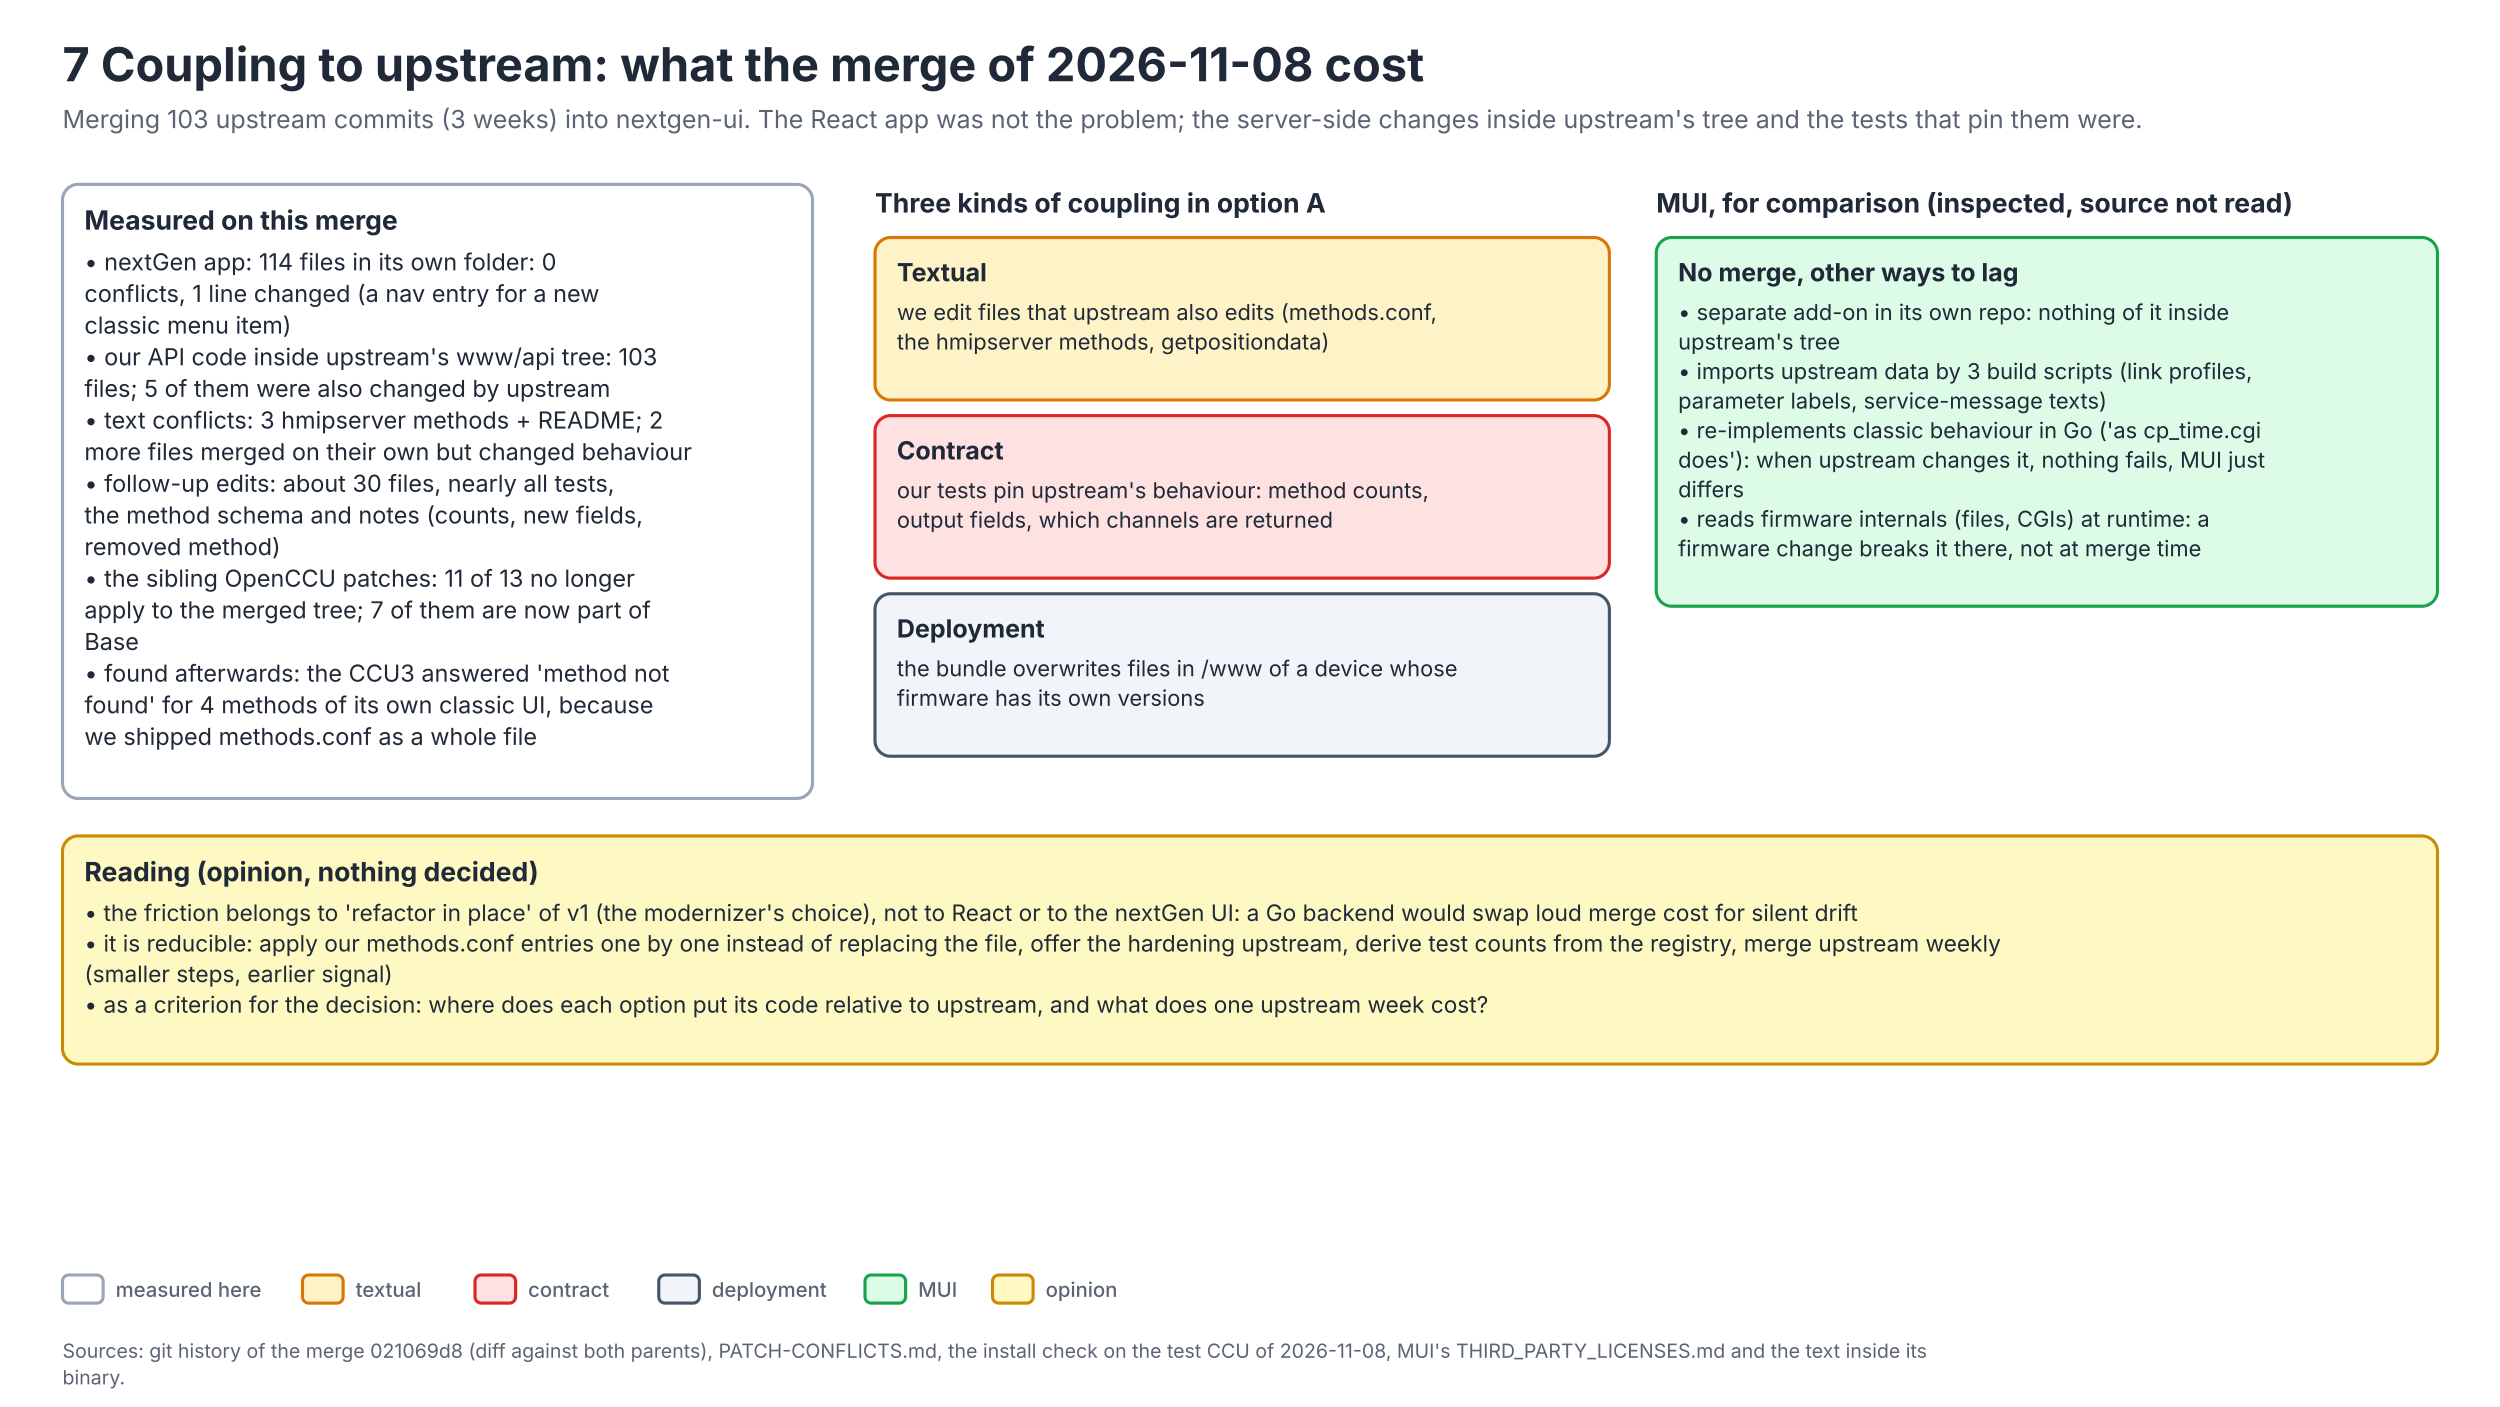
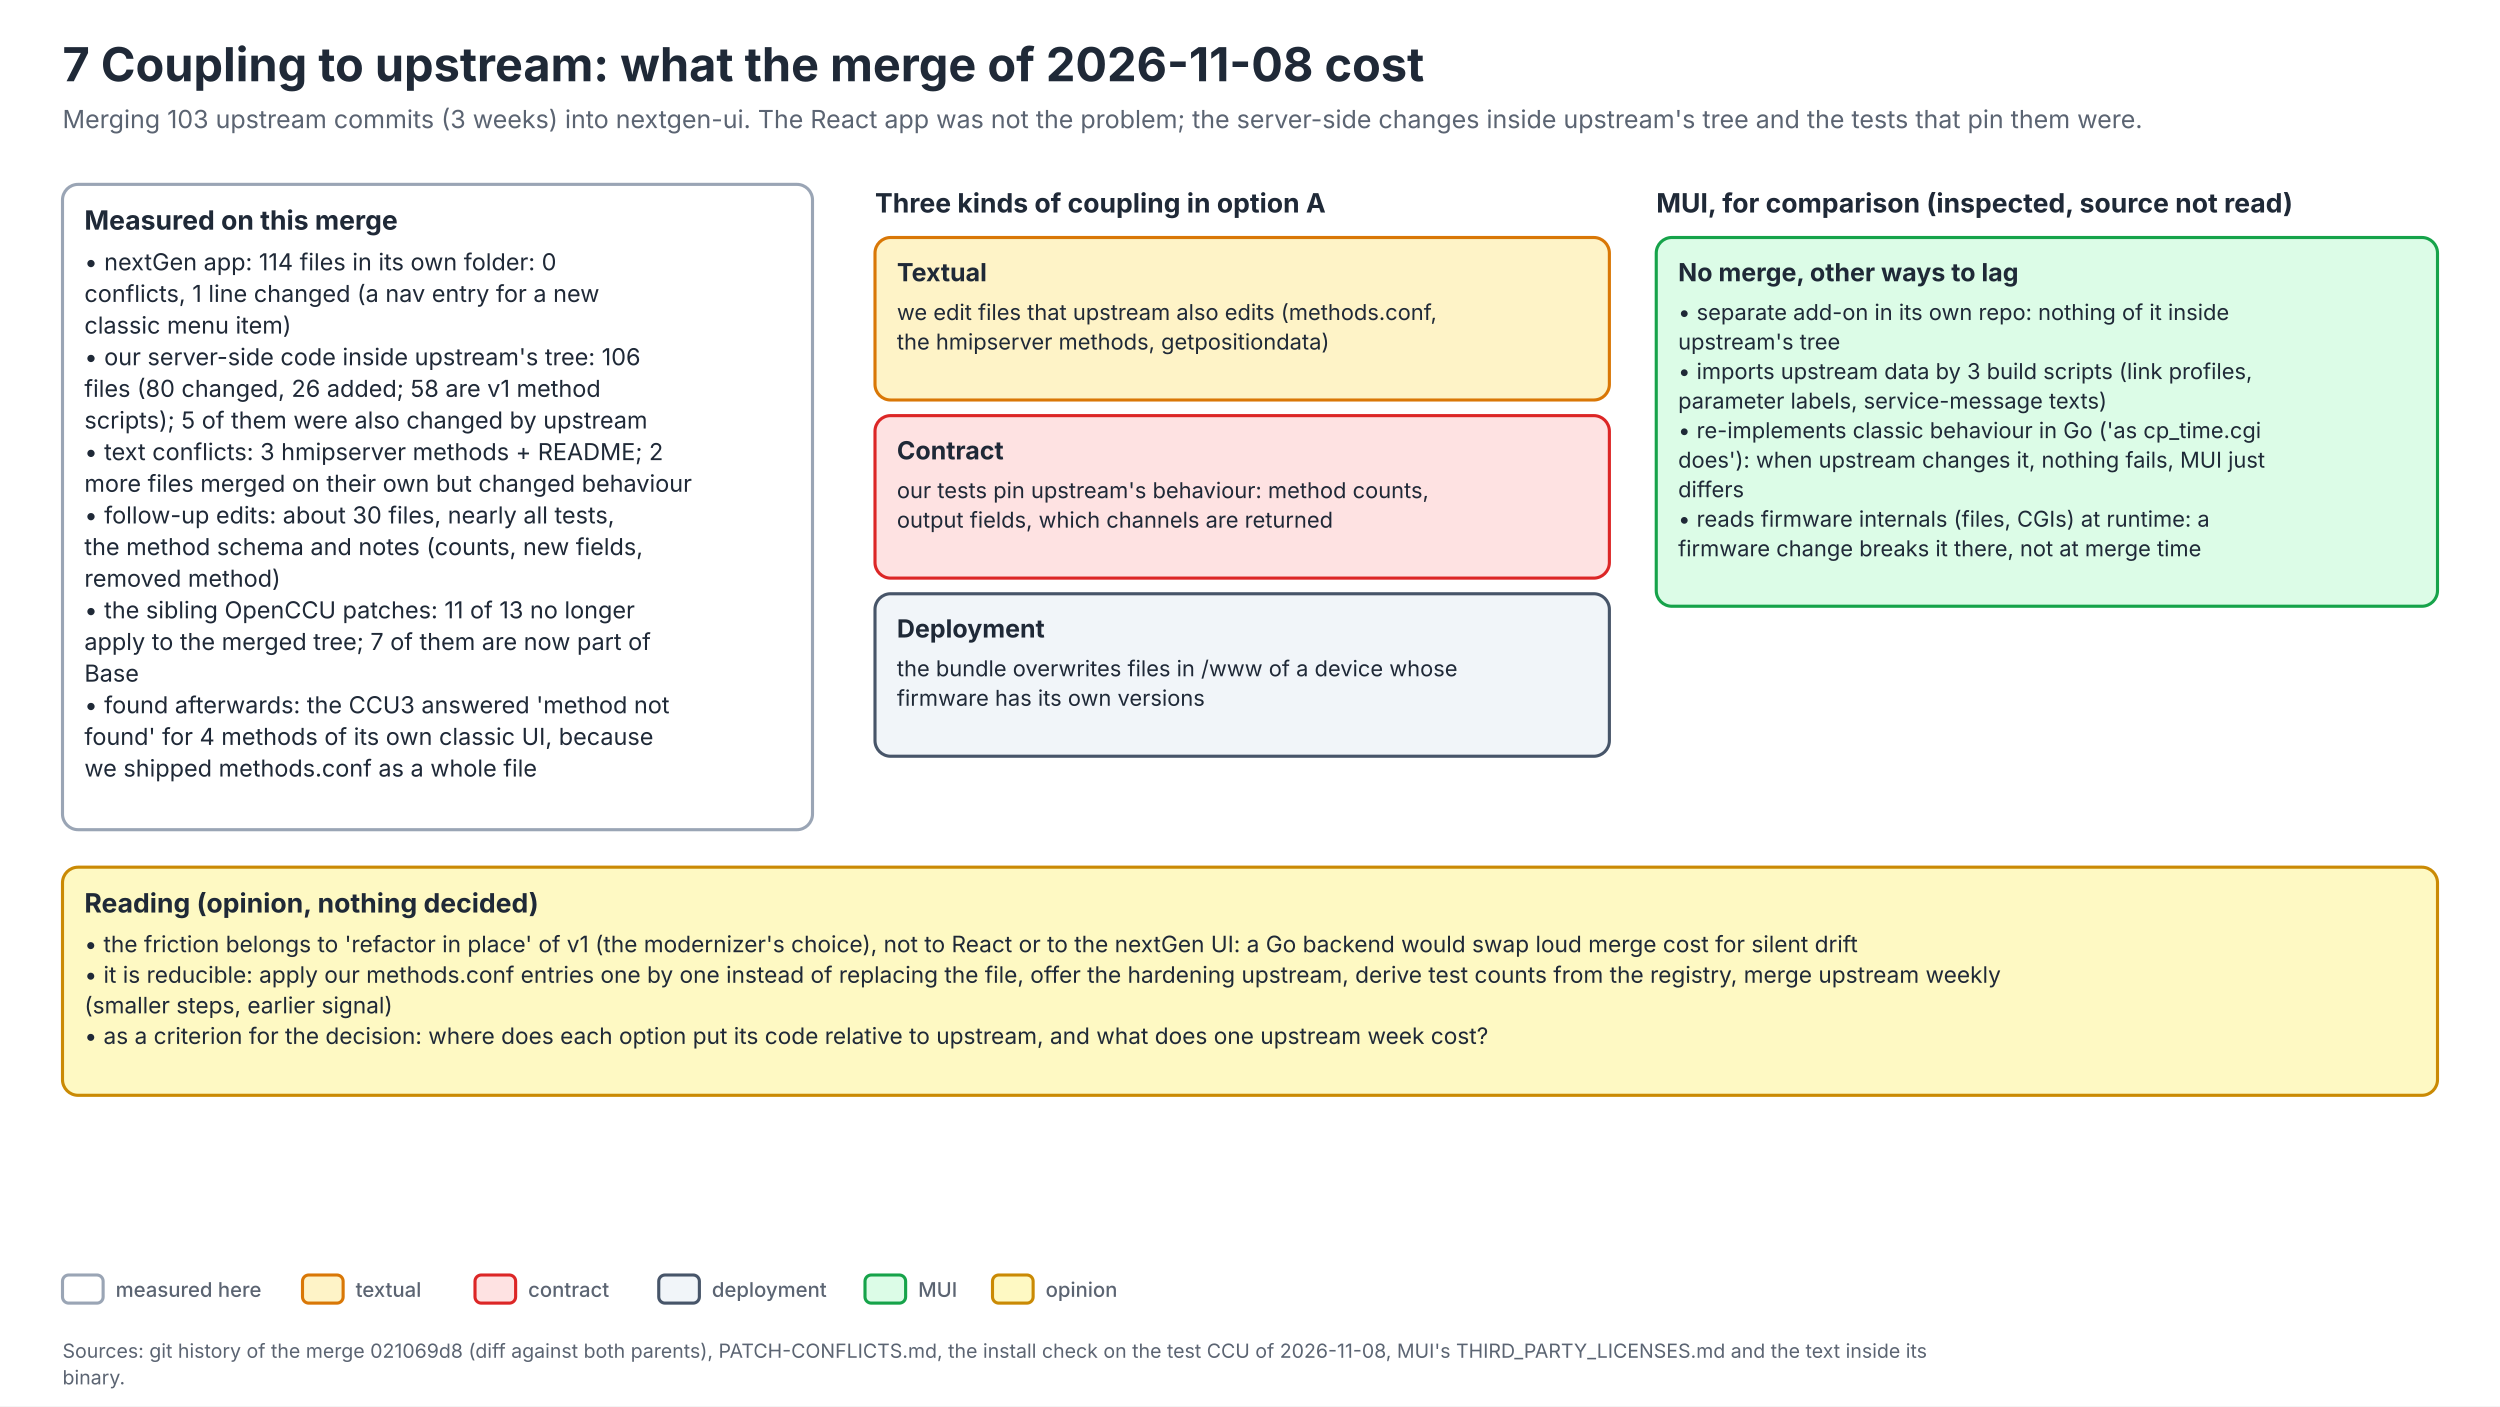
<svg xmlns="http://www.w3.org/2000/svg" viewBox="0 0 1600 900" width="1600" height="900" font-family="Inter, &quot;Segoe UI&quot;, Helvetica, Arial, sans-serif">
  <defs>
    <marker id="a" viewBox="0 0 10 10" refX="8.5" refY="5" markerWidth="8" markerHeight="8" orient="auto-start-reverse">
      <path d="M0,0 L10,5 L0,10 z" fill="#374151" />
    </marker>
  </defs>
  <rect width="1600" height="900" fill="#ffffff" />
  <text x="40" y="52" font-size="30" font-weight="700" fill="#1f2937">7  Coupling to upstream: what the merge of 2026-11-08 cost</text>
  <text x="40" y="82" font-size="16" fill="#5b6472">Merging 103 upstream commits (3 weeks) into nextgen-ui. The React app was not the problem; the server-side changes inside upstream's tree and the tests that pin them were.</text>
-   <rect x="40" y="118" width="480" height="393" rx="10" fill="#ffffff" stroke="#9aa5b5" stroke-width="2" />
+   <rect x="40" y="118" width="480" height="413" rx="10" fill="#ffffff" stroke="#9aa5b5" stroke-width="2" />
  <text x="54" y="147" font-size="17" font-weight="700" fill="#1f2937" text-anchor="start">Measured on this merge</text>
  <text x="54" y="173.0" font-size="15" font-weight="400" fill="#1f2937" text-anchor="start">• nextGen app: 114 files in its own folder: 0</text>
  <text x="54" y="193.25" font-size="15" font-weight="400" fill="#1f2937" text-anchor="start">   conflicts, 1 line changed (a nav entry for a new</text>
  <text x="54" y="213.5" font-size="15" font-weight="400" fill="#1f2937" text-anchor="start">   classic menu item)</text>
-   <text x="54" y="233.75" font-size="15" font-weight="400" fill="#1f2937" text-anchor="start">• our API code inside upstream's www/api tree: 103</text>
-   <text x="54" y="254.0" font-size="15" font-weight="400" fill="#1f2937" text-anchor="start">   files; 5 of them were also changed by upstream</text>
-   <text x="54" y="274.25" font-size="15" font-weight="400" fill="#1f2937" text-anchor="start">• text conflicts: 3 hmipserver methods + README; 2</text>
-   <text x="54" y="294.5" font-size="15" font-weight="400" fill="#1f2937" text-anchor="start">   more files merged on their own but changed behaviour</text>
-   <text x="54" y="314.75" font-size="15" font-weight="400" fill="#1f2937" text-anchor="start">• follow-up edits: about 30 files, nearly all tests,</text>
-   <text x="54" y="335.0" font-size="15" font-weight="400" fill="#1f2937" text-anchor="start">   the method schema and notes (counts, new fields,</text>
-   <text x="54" y="355.25" font-size="15" font-weight="400" fill="#1f2937" text-anchor="start">   removed method)</text>
-   <text x="54" y="375.5" font-size="15" font-weight="400" fill="#1f2937" text-anchor="start">• the sibling OpenCCU patches: 11 of 13 no longer</text>
-   <text x="54" y="395.75" font-size="15" font-weight="400" fill="#1f2937" text-anchor="start">   apply to the merged tree; 7 of them are now part of</text>
-   <text x="54" y="416.0" font-size="15" font-weight="400" fill="#1f2937" text-anchor="start">   Base</text>
-   <text x="54" y="436.25" font-size="15" font-weight="400" fill="#1f2937" text-anchor="start">• found afterwards: the CCU3 answered 'method not</text>
-   <text x="54" y="456.5" font-size="15" font-weight="400" fill="#1f2937" text-anchor="start">   found' for 4 methods of its own classic UI, because</text>
-   <text x="54" y="476.75" font-size="15" font-weight="400" fill="#1f2937" text-anchor="start">   we shipped methods.conf as a whole file</text>
+   <text x="54" y="233.75" font-size="15" font-weight="400" fill="#1f2937" text-anchor="start">• our server-side code inside upstream's tree: 106</text>
+   <text x="54" y="254.0" font-size="15" font-weight="400" fill="#1f2937" text-anchor="start">   files (80 changed, 26 added; 58 are v1 method</text>
+   <text x="54" y="274.25" font-size="15" font-weight="400" fill="#1f2937" text-anchor="start">   scripts); 5 of them were also changed by upstream</text>
+   <text x="54" y="294.5" font-size="15" font-weight="400" fill="#1f2937" text-anchor="start">• text conflicts: 3 hmipserver methods + README; 2</text>
+   <text x="54" y="314.75" font-size="15" font-weight="400" fill="#1f2937" text-anchor="start">   more files merged on their own but changed behaviour</text>
+   <text x="54" y="335.0" font-size="15" font-weight="400" fill="#1f2937" text-anchor="start">• follow-up edits: about 30 files, nearly all tests,</text>
+   <text x="54" y="355.25" font-size="15" font-weight="400" fill="#1f2937" text-anchor="start">   the method schema and notes (counts, new fields,</text>
+   <text x="54" y="375.5" font-size="15" font-weight="400" fill="#1f2937" text-anchor="start">   removed method)</text>
+   <text x="54" y="395.75" font-size="15" font-weight="400" fill="#1f2937" text-anchor="start">• the sibling OpenCCU patches: 11 of 13 no longer</text>
+   <text x="54" y="416.0" font-size="15" font-weight="400" fill="#1f2937" text-anchor="start">   apply to the merged tree; 7 of them are now part of</text>
+   <text x="54" y="436.25" font-size="15" font-weight="400" fill="#1f2937" text-anchor="start">   Base</text>
+   <text x="54" y="456.5" font-size="15" font-weight="400" fill="#1f2937" text-anchor="start">• found afterwards: the CCU3 answered 'method not</text>
+   <text x="54" y="476.75" font-size="15" font-weight="400" fill="#1f2937" text-anchor="start">   found' for 4 methods of its own classic UI, because</text>
+   <text x="54" y="497.0" font-size="15" font-weight="400" fill="#1f2937" text-anchor="start">   we shipped methods.conf as a whole file</text>
  <text x="560" y="136" font-size="17" font-weight="700" fill="#1f2937">Three kinds of coupling in option A</text>
  <rect x="560" y="152" width="470" height="104" rx="10" fill="#fef3c7" stroke="#d97706" stroke-width="2" />
  <text x="574" y="180" font-size="16" font-weight="700" fill="#1f2937" text-anchor="start">Textual</text>
  <text x="574" y="204.8" font-size="14" font-weight="400" fill="#1f2937" text-anchor="start">we edit files that upstream also edits (methods.conf,</text>
  <text x="574" y="223.7" font-size="14" font-weight="400" fill="#1f2937" text-anchor="start">the hmipserver methods, getpositiondata)</text>
  <rect x="560" y="266" width="470" height="104" rx="10" fill="#fee2e2" stroke="#dc2626" stroke-width="2" />
  <text x="574" y="294" font-size="16" font-weight="700" fill="#1f2937" text-anchor="start">Contract</text>
  <text x="574" y="318.8" font-size="14" font-weight="400" fill="#1f2937" text-anchor="start">our tests pin upstream's behaviour: method counts,</text>
  <text x="574" y="337.7" font-size="14" font-weight="400" fill="#1f2937" text-anchor="start">output fields, which channels are returned</text>
  <rect x="560" y="380" width="470" height="104" rx="10" fill="#f1f5f9" stroke="#475569" stroke-width="2" />
  <text x="574" y="408" font-size="16" font-weight="700" fill="#1f2937" text-anchor="start">Deployment</text>
  <text x="574" y="432.8" font-size="14" font-weight="400" fill="#1f2937" text-anchor="start">the bundle overwrites files in /www of a device whose</text>
  <text x="574" y="451.7" font-size="14" font-weight="400" fill="#1f2937" text-anchor="start">firmware has its own versions</text>
  <text x="1060" y="136" font-size="17" font-weight="700" fill="#1f2937">MUI, for comparison (inspected, source not read)</text>
  <rect x="1060" y="152" width="500" height="236" rx="10" fill="#dcfce7" stroke="#16a34a" stroke-width="2" />
  <text x="1074" y="180" font-size="16" font-weight="700" fill="#1f2937" text-anchor="start">No merge, other ways to lag</text>
  <text x="1074" y="204.8" font-size="14" font-weight="400" fill="#1f2937" text-anchor="start">• separate add-on in its own repo: nothing of it inside</text>
  <text x="1074" y="223.7" font-size="14" font-weight="400" fill="#1f2937" text-anchor="start">   upstream's tree</text>
  <text x="1074" y="242.6" font-size="14" font-weight="400" fill="#1f2937" text-anchor="start">• imports upstream data by 3 build scripts (link profiles,</text>
  <text x="1074" y="261.5" font-size="14" font-weight="400" fill="#1f2937" text-anchor="start">   parameter labels, service-message texts)</text>
  <text x="1074" y="280.4" font-size="14" font-weight="400" fill="#1f2937" text-anchor="start">• re-implements classic behaviour in Go ('as cp_time.cgi</text>
  <text x="1074" y="299.3" font-size="14" font-weight="400" fill="#1f2937" text-anchor="start">   does'): when upstream changes it, nothing fails, MUI just</text>
  <text x="1074" y="318.2" font-size="14" font-weight="400" fill="#1f2937" text-anchor="start">   differs</text>
  <text x="1074" y="337.1" font-size="14" font-weight="400" fill="#1f2937" text-anchor="start">• reads firmware internals (files, CGIs) at runtime: a</text>
  <text x="1074" y="356.0" font-size="14" font-weight="400" fill="#1f2937" text-anchor="start">   firmware change breaks it there, not at merge time</text>
-   <rect x="40" y="535" width="1520" height="146" rx="10" fill="#fef9c3" stroke="#ca8a04" stroke-width="2" />
-   <text x="54" y="564" font-size="17" font-weight="700" fill="#1f2937" text-anchor="start">Reading (opinion, nothing decided)</text>
-   <text x="54" y="589.4" font-size="14.5" font-weight="400" fill="#1f2937" text-anchor="start">• the friction belongs to 'refactor in place' of v1 (the modernizer's choice), not to React or to the nextGen UI: a Go backend would swap loud merge cost for silent drift</text>
-   <text x="54" y="608.975" font-size="14.5" font-weight="400" fill="#1f2937" text-anchor="start">• it is reducible: apply our methods.conf entries one by one instead of replacing the file, offer the hardening upstream, derive test counts from the registry, merge upstream weekly</text>
-   <text x="54" y="628.55" font-size="14.5" font-weight="400" fill="#1f2937" text-anchor="start">   (smaller steps, earlier signal)</text>
-   <text x="54" y="648.125" font-size="14.5" font-weight="400" fill="#1f2937" text-anchor="start">• as a criterion for the decision: where does each option put its code relative to upstream, and what does one upstream week cost?</text>
+   <rect x="40" y="555" width="1520" height="146" rx="10" fill="#fef9c3" stroke="#ca8a04" stroke-width="2" />
+   <text x="54" y="584" font-size="17" font-weight="700" fill="#1f2937" text-anchor="start">Reading (opinion, nothing decided)</text>
+   <text x="54" y="609.4" font-size="14.5" font-weight="400" fill="#1f2937" text-anchor="start">• the friction belongs to 'refactor in place' of v1 (the modernizer's choice), not to React or to the nextGen UI: a Go backend would swap loud merge cost for silent drift</text>
+   <text x="54" y="628.975" font-size="14.5" font-weight="400" fill="#1f2937" text-anchor="start">• it is reducible: apply our methods.conf entries one by one instead of replacing the file, offer the hardening upstream, derive test counts from the registry, merge upstream weekly</text>
+   <text x="54" y="648.55" font-size="14.5" font-weight="400" fill="#1f2937" text-anchor="start">   (smaller steps, earlier signal)</text>
+   <text x="54" y="668.125" font-size="14.5" font-weight="400" fill="#1f2937" text-anchor="start">• as a criterion for the decision: where does each option put its code relative to upstream, and what does one upstream week cost?</text>
  <rect x="40" y="816" width="26" height="18" rx="4" fill="#ffffff" stroke="#9aa5b5" stroke-width="2" />
  <text x="74" y="830" font-size="13" font-weight="500" fill="#5b6472" text-anchor="start">measured here</text>
  <rect x="193.6" y="816" width="26" height="18" rx="4" fill="#fef3c7" stroke="#d97706" stroke-width="2" />
  <text x="227.6" y="830" font-size="13" font-weight="500" fill="#5b6472" text-anchor="start">textual</text>
  <rect x="304.0" y="816" width="26" height="18" rx="4" fill="#fee2e2" stroke="#dc2626" stroke-width="2" />
  <text x="338.0" y="830" font-size="13" font-weight="500" fill="#5b6472" text-anchor="start">contract</text>
  <rect x="421.6" y="816" width="26" height="18" rx="4" fill="#f1f5f9" stroke="#475569" stroke-width="2" />
  <text x="455.6" y="830" font-size="13" font-weight="500" fill="#5b6472" text-anchor="start">deployment</text>
  <rect x="553.6" y="816" width="26" height="18" rx="4" fill="#dcfce7" stroke="#16a34a" stroke-width="2" />
  <text x="587.6" y="830" font-size="13" font-weight="500" fill="#5b6472" text-anchor="start">MUI</text>
  <rect x="635.2" y="816" width="26" height="18" rx="4" fill="#fef9c3" stroke="#ca8a04" stroke-width="2" />
  <text x="669.2" y="830" font-size="13" font-weight="500" fill="#5b6472" text-anchor="start">opinion</text>
  <text x="40" y="869" font-size="12.5" font-weight="400" fill="#5b6472" text-anchor="start">Sources: git history of the merge 021069d8 (diff against both parents), PATCH-CONFLICTS.md, the install check on the test CCU of 2026-11-08, MUI's THIRD_PARTY_LICENSES.md and the text inside its</text>
  <text x="40" y="886" font-size="12.5" font-weight="400" fill="#5b6472" text-anchor="start">binary.</text>
</svg>
